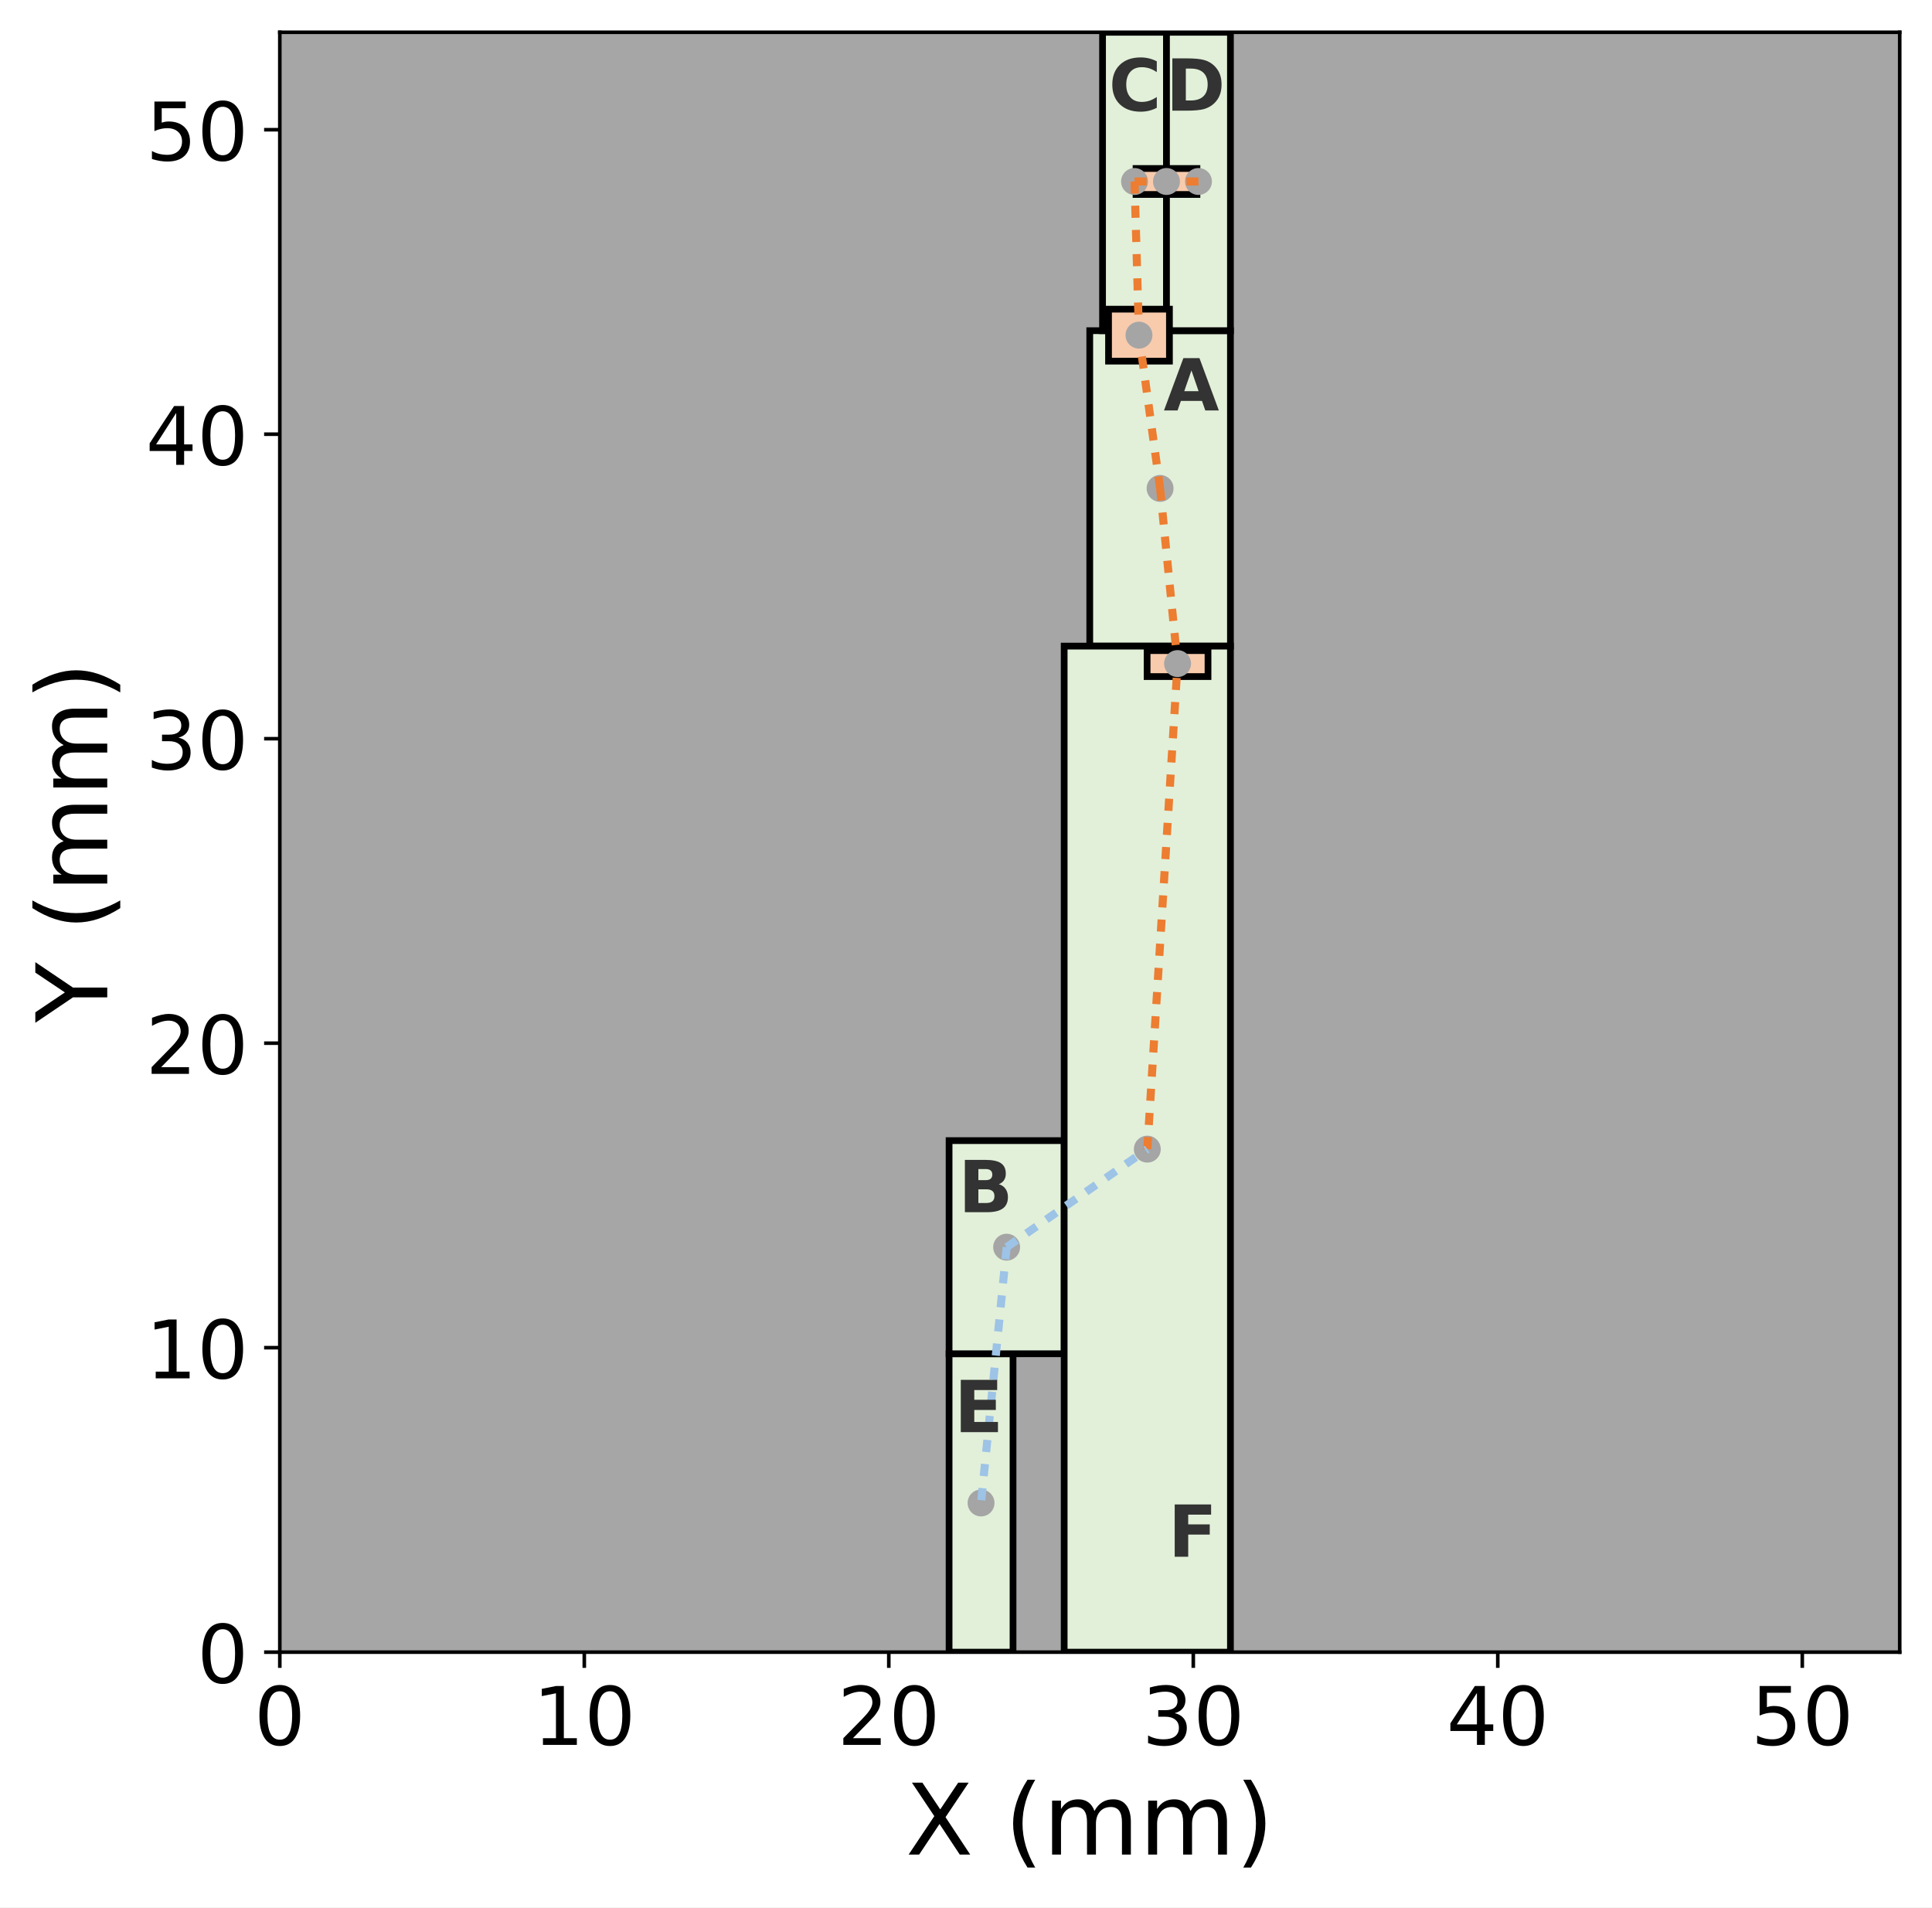
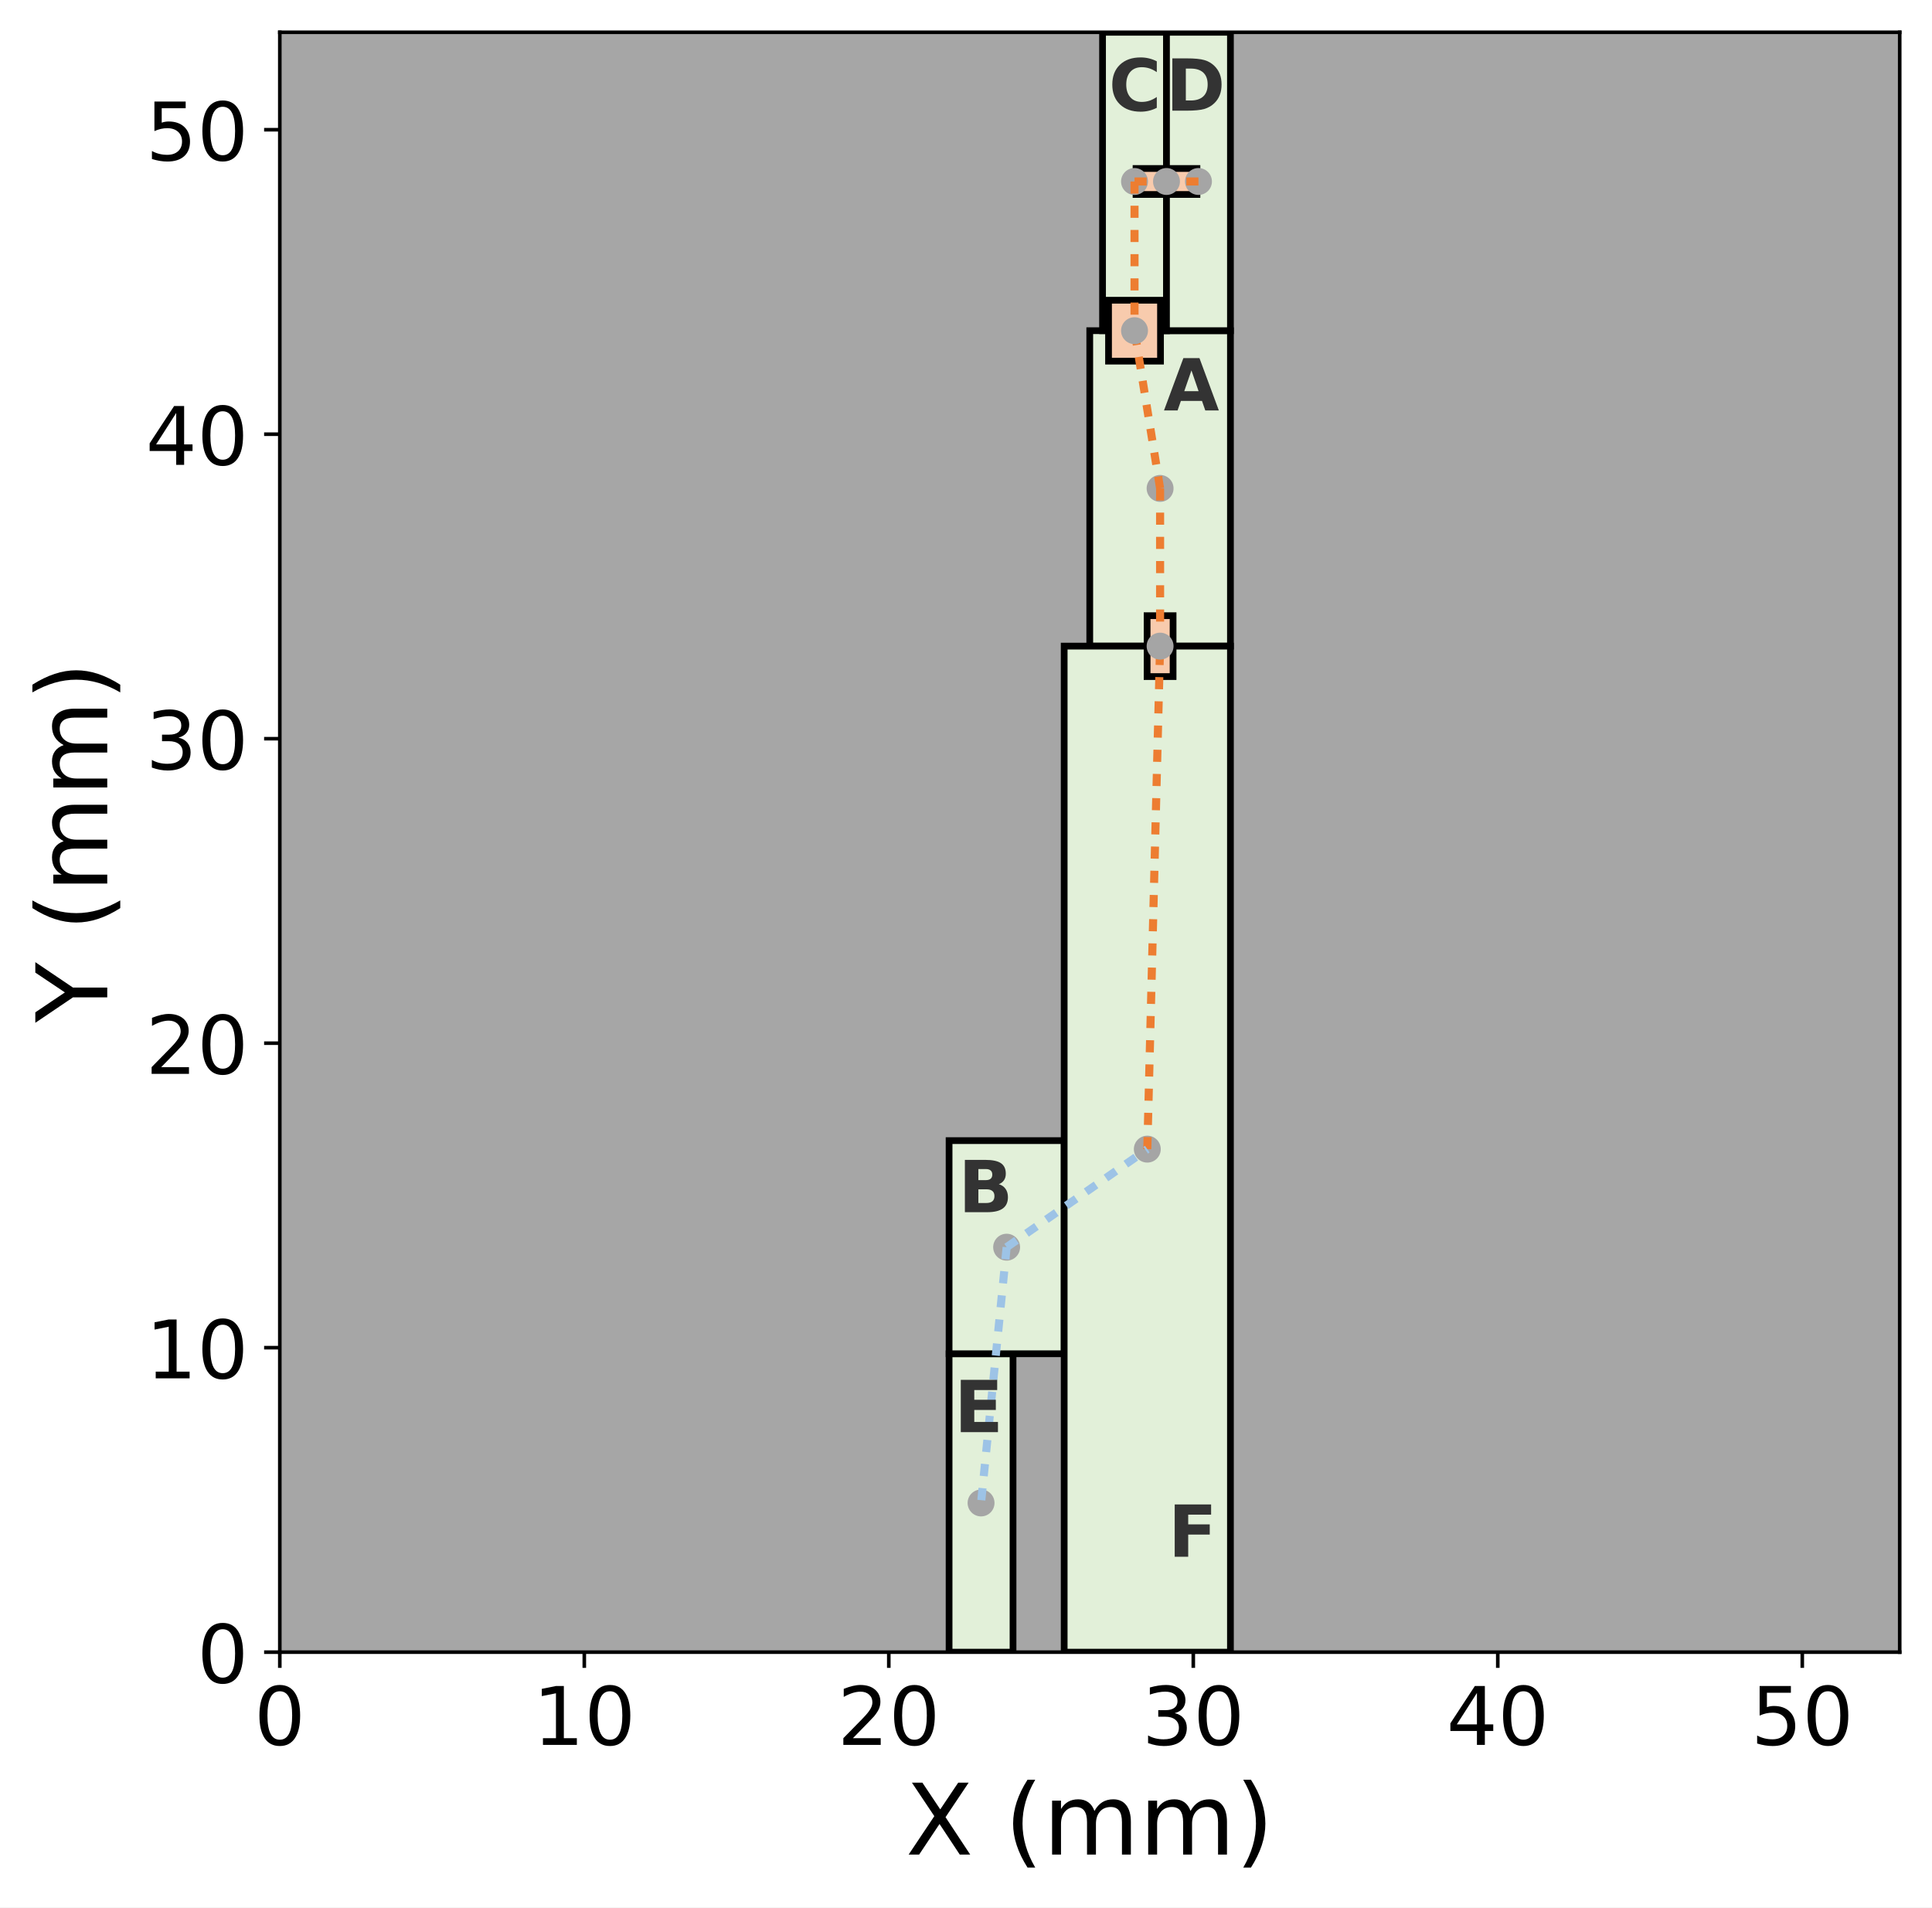
<svg xmlns="http://www.w3.org/2000/svg" xmlns:xlink="http://www.w3.org/1999/xlink" width="430.837pt" height="425.353pt" viewBox="0 0 430.837 425.353" version="1.1">
  <defs>
    <style type="text/css">*{stroke-linejoin: round; stroke-linecap: butt}</style>
  </defs>
  <g id="figure_1">
    <g id="patch_1">
      <path d="M 0 425.353  L 430.837 425.353  L 430.837 0  L 0 0  z " style="fill: #ffffff" />
    </g>
    <g id="axes_1">
      <g id="patch_2">
        <path d="M 62.397 368.44  L 423.637 368.44  L 423.637 7.2  L 62.397 7.2  z " style="fill: #a6a6a6" />
      </g>
      <g id="patch_3">
-         <path d="M 211.646 368.44  L 225.906 368.44  L 225.906 301.896  L 211.646 301.896  z " clip-path="url(#pbfea034c8e)" style="fill: #e2f0d9; stroke: #000000; stroke-width: 1.5; stroke-linejoin: miter" />
+         <path d="M 211.646 368.44  L 225.906 368.44  L 225.906 301.896  L 211.646 301.896  z " clip-path="url(#pba2c0a063c)" style="fill: #e2f0d9; stroke: #000000; stroke-width: 1.5; stroke-linejoin: miter" />
      </g>
      <g id="patch_4">
-         <path d="M 211.646 301.896  L 237.313 301.896  L 237.313 254.364  L 211.646 254.364  z " clip-path="url(#pbfea034c8e)" style="fill: #e2f0d9; stroke: #000000; stroke-width: 1.5; stroke-linejoin: miter" />
+         <path d="M 211.646 301.896  L 237.313 301.896  L 237.313 254.364  L 211.646 254.364  z " clip-path="url(#pba2c0a063c)" style="fill: #e2f0d9; stroke: #000000; stroke-width: 1.5; stroke-linejoin: miter" />
      </g>
      <g id="patch_5">
-         <path d="M 243.017 144.091  L 274.388 144.091  L 274.388 73.744  L 243.017 73.744  z " clip-path="url(#pbfea034c8e)" style="fill: #e2f0d9; stroke: #000000; stroke-width: 1.5; stroke-linejoin: miter" />
+         <path d="M 243.017 144.091  L 274.388 144.091  L 274.388 73.744  L 243.017 73.744  z " clip-path="url(#pba2c0a063c)" style="fill: #e2f0d9; stroke: #000000; stroke-width: 1.5; stroke-linejoin: miter" />
      </g>
      <g id="patch_6">
-         <path d="M 245.869 73.744  L 260.128 73.744  L 260.128 7.2  L 245.869 7.2  z " clip-path="url(#pbfea034c8e)" style="fill: #e2f0d9; stroke: #000000; stroke-width: 1.5; stroke-linejoin: miter" />
+         <path d="M 245.869 73.744  L 260.128 73.744  L 260.128 7.2  L 245.869 7.2  z " clip-path="url(#pba2c0a063c)" style="fill: #e2f0d9; stroke: #000000; stroke-width: 1.5; stroke-linejoin: miter" />
      </g>
      <g id="patch_7">
-         <path d="M 260.128 73.744  L 274.388 73.744  L 274.388 7.2  L 260.128 7.2  z " clip-path="url(#pbfea034c8e)" style="fill: #e2f0d9; stroke: #000000; stroke-width: 1.5; stroke-linejoin: miter" />
+         <path d="M 260.128 73.744  L 274.388 73.744  L 274.388 7.2  L 260.128 7.2  z " clip-path="url(#pba2c0a063c)" style="fill: #e2f0d9; stroke: #000000; stroke-width: 1.5; stroke-linejoin: miter" />
      </g>
      <g id="patch_8">
-         <path d="M 237.313 368.44  L 274.388 368.44  L 274.388 144.091  L 237.313 144.091  z " clip-path="url(#pbfea034c8e)" style="fill: #e2f0d9; stroke: #000000; stroke-width: 1.5; stroke-linejoin: miter" />
+         <path d="M 237.313 368.44  L 274.388 368.44  L 274.388 144.091  L 237.313 144.091  z " clip-path="url(#pba2c0a063c)" style="fill: #e2f0d9; stroke: #000000; stroke-width: 1.5; stroke-linejoin: miter" />
      </g>
      <g id="patch_9">
-         <path d="M 247.204 80.534  L 260.785 80.534  L 260.785 68.946  L 247.204 68.946  z " clip-path="url(#pbfea034c8e)" style="fill: #f8cbad; stroke: #000000; stroke-width: 1.5; stroke-linejoin: miter" />
+         <path d="M 247.204 80.534  L 258.793 80.534  L 258.793 66.954  L 247.204 66.954  z " clip-path="url(#pba2c0a063c)" style="fill: #f8cbad; stroke: #000000; stroke-width: 1.5; stroke-linejoin: miter" />
      </g>
      <g id="patch_10">
-         <path d="M 255.805 150.881  L 269.386 150.881  L 269.386 145.087  L 255.805 145.087  z " clip-path="url(#pbfea034c8e)" style="fill: #f8cbad; stroke: #000000; stroke-width: 1.5; stroke-linejoin: miter" />
+         <path d="M 255.805 150.881  L 261.599 150.881  L 261.599 137.301  L 255.805 137.301  z " clip-path="url(#pba2c0a063c)" style="fill: #f8cbad; stroke: #000000; stroke-width: 1.5; stroke-linejoin: miter" />
      </g>
      <g id="patch_11">
-         <path d="M 253.338 43.369  L 266.918 43.369  L 266.918 37.575  L 253.338 37.575  z " clip-path="url(#pbfea034c8e)" style="fill: #f8cbad; stroke: #000000; stroke-width: 1.5; stroke-linejoin: miter" />
+         <path d="M 253.338 43.369  L 266.918 43.369  L 266.918 37.575  L 253.338 37.575  z " clip-path="url(#pba2c0a063c)" style="fill: #f8cbad; stroke: #000000; stroke-width: 1.5; stroke-linejoin: miter" />
      </g>
      <g id="matplotlib.axis_1">
        <g id="xtick_1">
          <g id="line2d_1">
            <defs>
-               <path id="m248683fbf0" d="M 0 0  L 0 3.5  " style="stroke: #000000; stroke-width: 0.8" />
+               <path id="m099828e901" d="M 0 0  L 0 3.5  " style="stroke: #000000; stroke-width: 0.8" />
            </defs>
            <g>
-               <use xlink:href="#m248683fbf0" x="62.397" y="368.44" style="stroke: #000000; stroke-width: 0.8" />
+               <use xlink:href="#m099828e901" x="62.397" y="368.44" style="stroke: #000000; stroke-width: 0.8" />
            </g>
          </g>
          <g id="text_1">
            <g transform="translate(56.67063 389.1172) scale(0.18 -0.18)">
              <defs>
                <path id="DejaVuSans-30" d="M 2034 4250  Q 1547 4250 1301 3770  Q 1056 3291 1056 2328  Q 1056 1369 1301 889  Q 1547 409 2034 409  Q 2525 409 2770 889  Q 3016 1369 3016 2328  Q 3016 3291 2770 3770  Q 2525 4250 2034 4250  z M 2034 4750  Q 2819 4750 3233 4129  Q 3647 3509 3647 2328  Q 3647 1150 3233 529  Q 2819 -91 2034 -91  Q 1250 -91 836 529  Q 422 1150 422 2328  Q 422 3509 836 4129  Q 1250 4750 2034 4750  z " transform="scale(0.015625)" />
              </defs>
              <use xlink:href="#DejaVuSans-30" />
            </g>
          </g>
        </g>
        <g id="xtick_2">
          <g id="line2d_2">
            <g>
-               <use xlink:href="#m248683fbf0" x="130.299" y="368.44" style="stroke: #000000; stroke-width: 0.8" />
+               <use xlink:href="#m099828e901" x="130.299" y="368.44" style="stroke: #000000; stroke-width: 0.8" />
            </g>
          </g>
          <g id="text_2">
            <g transform="translate(118.8466 389.1172) scale(0.18 -0.18)">
              <defs>
                <path id="DejaVuSans-31" d="M 794 531  L 1825 531  L 1825 4091  L 703 3866  L 703 4441  L 1819 4666  L 2450 4666  L 2450 531  L 3481 531  L 3481 0  L 794 0  L 794 531  z " transform="scale(0.015625)" />
              </defs>
              <use xlink:href="#DejaVuSans-31" />
              <use xlink:href="#DejaVuSans-30" transform="translate(63.62305 0)" />
            </g>
          </g>
        </g>
        <g id="xtick_3">
          <g id="line2d_3">
            <g>
-               <use xlink:href="#m248683fbf0" x="198.201" y="368.44" style="stroke: #000000; stroke-width: 0.8" />
+               <use xlink:href="#m099828e901" x="198.201" y="368.44" style="stroke: #000000; stroke-width: 0.8" />
            </g>
          </g>
          <g id="text_3">
            <g transform="translate(186.7489 389.1172) scale(0.18 -0.18)">
              <defs>
                <path id="DejaVuSans-32" d="M 1228 531  L 3431 531  L 3431 0  L 469 0  L 469 531  Q 828 903 1448 1529  Q 2069 2156 2228 2338  Q 2531 2678 2651 2914  Q 2772 3150 2772 3378  Q 2772 3750 2511 3984  Q 2250 4219 1831 4219  Q 1534 4219 1204 4116  Q 875 4013 500 3803  L 500 4441  Q 881 4594 1212 4672  Q 1544 4750 1819 4750  Q 2544 4750 2975 4387  Q 3406 4025 3406 3419  Q 3406 3131 3298 2873  Q 3191 2616 2906 2266  Q 2828 2175 2409 1742  Q 1991 1309 1228 531  z " transform="scale(0.015625)" />
              </defs>
              <use xlink:href="#DejaVuSans-32" />
              <use xlink:href="#DejaVuSans-30" transform="translate(63.62305 0)" />
            </g>
          </g>
        </g>
        <g id="xtick_4">
          <g id="line2d_4">
            <g>
-               <use xlink:href="#m248683fbf0" x="266.104" y="368.44" style="stroke: #000000; stroke-width: 0.8" />
+               <use xlink:href="#m099828e901" x="266.104" y="368.44" style="stroke: #000000; stroke-width: 0.8" />
            </g>
          </g>
          <g id="text_4">
            <g transform="translate(254.6511 389.1172) scale(0.18 -0.18)">
              <defs>
                <path id="DejaVuSans-33" d="M 2597 2516  Q 3050 2419 3304 2112  Q 3559 1806 3559 1356  Q 3559 666 3084 287  Q 2609 -91 1734 -91  Q 1441 -91 1130 -33  Q 819 25 488 141  L 488 750  Q 750 597 1062 519  Q 1375 441 1716 441  Q 2309 441 2620 675  Q 2931 909 2931 1356  Q 2931 1769 2642 2001  Q 2353 2234 1838 2234  L 1294 2234  L 1294 2753  L 1863 2753  Q 2328 2753 2575 2939  Q 2822 3125 2822 3475  Q 2822 3834 2567 4026  Q 2313 4219 1838 4219  Q 1578 4219 1281 4162  Q 984 4106 628 3988  L 628 4550  Q 988 4650 1302 4700  Q 1616 4750 1894 4750  Q 2613 4750 3031 4423  Q 3450 4097 3450 3541  Q 3450 3153 3228 2886  Q 3006 2619 2597 2516  z " transform="scale(0.015625)" />
              </defs>
              <use xlink:href="#DejaVuSans-33" />
              <use xlink:href="#DejaVuSans-30" transform="translate(63.62305 0)" />
            </g>
          </g>
        </g>
        <g id="xtick_5">
          <g id="line2d_5">
            <g>
-               <use xlink:href="#m248683fbf0" x="334.006" y="368.44" style="stroke: #000000; stroke-width: 0.8" />
+               <use xlink:href="#m099828e901" x="334.006" y="368.44" style="stroke: #000000; stroke-width: 0.8" />
            </g>
          </g>
          <g id="text_5">
            <g transform="translate(322.5534 389.1172) scale(0.18 -0.18)">
              <defs>
                <path id="DejaVuSans-34" d="M 2419 4116  L 825 1625  L 2419 1625  L 2419 4116  z M 2253 4666  L 3047 4666  L 3047 1625  L 3713 1625  L 3713 1100  L 3047 1100  L 3047 0  L 2419 0  L 2419 1100  L 313 1100  L 313 1709  L 2253 4666  z " transform="scale(0.015625)" />
              </defs>
              <use xlink:href="#DejaVuSans-34" />
              <use xlink:href="#DejaVuSans-30" transform="translate(63.62305 0)" />
            </g>
          </g>
        </g>
        <g id="xtick_6">
          <g id="line2d_6">
            <g>
-               <use xlink:href="#m248683fbf0" x="401.908" y="368.44" style="stroke: #000000; stroke-width: 0.8" />
+               <use xlink:href="#m099828e901" x="401.908" y="368.44" style="stroke: #000000; stroke-width: 0.8" />
            </g>
          </g>
          <g id="text_6">
            <g transform="translate(390.4557 389.1172) scale(0.18 -0.18)">
              <defs>
                <path id="DejaVuSans-35" d="M 691 4666  L 3169 4666  L 3169 4134  L 1269 4134  L 1269 2991  Q 1406 3038 1543 3061  Q 1681 3084 1819 3084  Q 2600 3084 3056 2656  Q 3513 2228 3513 1497  Q 3513 744 3044 326  Q 2575 -91 1722 -91  Q 1428 -91 1123 -41  Q 819 9 494 109  L 494 744  Q 775 591 1075 516  Q 1375 441 1709 441  Q 2250 441 2565 725  Q 2881 1009 2881 1497  Q 2881 1984 2565 2268  Q 2250 2553 1709 2553  Q 1456 2553 1204 2497  Q 953 2441 691 2322  L 691 4666  z " transform="scale(0.015625)" />
              </defs>
              <use xlink:href="#DejaVuSans-35" />
              <use xlink:href="#DejaVuSans-30" transform="translate(63.62305 0)" />
            </g>
          </g>
        </g>
        <g id="text_7">
          <g transform="translate(201.9731 413.5772) scale(0.22 -0.22)">
            <defs>
              <path id="DejaVuSans-58" d="M 403 4666  L 1081 4666  L 2241 2931  L 3406 4666  L 4084 4666  L 2584 2425  L 4184 0  L 3506 0  L 2194 1984  L 872 0  L 191 0  L 1856 2491  L 403 4666  z " transform="scale(0.015625)" />
              <path id="DejaVuSans-20" transform="scale(0.015625)" />
              <path id="DejaVuSans-28" d="M 1984 4856  Q 1566 4138 1362 3434  Q 1159 2731 1159 2009  Q 1159 1288 1364 580  Q 1569 -128 1984 -844  L 1484 -844  Q 1016 -109 783 600  Q 550 1309 550 2009  Q 550 2706 781 3412  Q 1013 4119 1484 4856  L 1984 4856  z " transform="scale(0.015625)" />
              <path id="DejaVuSans-6d" d="M 3328 2828  Q 3544 3216 3844 3400  Q 4144 3584 4550 3584  Q 5097 3584 5394 3201  Q 5691 2819 5691 2113  L 5691 0  L 5113 0  L 5113 2094  Q 5113 2597 4934 2840  Q 4756 3084 4391 3084  Q 3944 3084 3684 2787  Q 3425 2491 3425 1978  L 3425 0  L 2847 0  L 2847 2094  Q 2847 2600 2669 2842  Q 2491 3084 2119 3084  Q 1678 3084 1418 2786  Q 1159 2488 1159 1978  L 1159 0  L 581 0  L 581 3500  L 1159 3500  L 1159 2956  Q 1356 3278 1631 3431  Q 1906 3584 2284 3584  Q 2666 3584 2933 3390  Q 3200 3197 3328 2828  z " transform="scale(0.015625)" />
              <path id="DejaVuSans-29" d="M 513 4856  L 1013 4856  Q 1481 4119 1714 3412  Q 1947 2706 1947 2009  Q 1947 1309 1714 600  Q 1481 -109 1013 -844  L 513 -844  Q 928 -128 1133 580  Q 1338 1288 1338 2009  Q 1338 2731 1133 3434  Q 928 4138 513 4856  z " transform="scale(0.015625)" />
            </defs>
            <use xlink:href="#DejaVuSans-58" />
            <use xlink:href="#DejaVuSans-20" transform="translate(68.50586 0)" />
            <use xlink:href="#DejaVuSans-28" transform="translate(100.293 0)" />
            <use xlink:href="#DejaVuSans-6d" transform="translate(139.3066 0)" />
            <use xlink:href="#DejaVuSans-6d" transform="translate(236.7188 0)" />
            <use xlink:href="#DejaVuSans-29" transform="translate(334.1309 0)" />
          </g>
        </g>
      </g>
      <g id="matplotlib.axis_2">
        <g id="ytick_1">
          <g id="line2d_7">
            <defs>
-               <path id="mb37da2b7fe" d="M 0 0  L -3.5 0  " style="stroke: #000000; stroke-width: 0.8" />
+               <path id="m84b3ac9f80" d="M 0 0  L -3.5 0  " style="stroke: #000000; stroke-width: 0.8" />
            </defs>
            <g>
-               <use xlink:href="#mb37da2b7fe" x="62.397" y="368.44" style="stroke: #000000; stroke-width: 0.8" />
+               <use xlink:href="#m84b3ac9f80" x="62.397" y="368.44" style="stroke: #000000; stroke-width: 0.8" />
            </g>
          </g>
          <g id="text_8">
            <g transform="translate(43.94438 375.2786) scale(0.18 -0.18)">
              <use xlink:href="#DejaVuSans-30" />
            </g>
          </g>
        </g>
        <g id="ytick_2">
          <g id="line2d_8">
            <g>
-               <use xlink:href="#mb37da2b7fe" x="62.397" y="300.538" style="stroke: #000000; stroke-width: 0.8" />
+               <use xlink:href="#m84b3ac9f80" x="62.397" y="300.538" style="stroke: #000000; stroke-width: 0.8" />
            </g>
          </g>
          <g id="text_9">
            <g transform="translate(32.49188 307.3763) scale(0.18 -0.18)">
              <use xlink:href="#DejaVuSans-31" />
              <use xlink:href="#DejaVuSans-30" transform="translate(63.62305 0)" />
            </g>
          </g>
        </g>
        <g id="ytick_3">
          <g id="line2d_9">
            <g>
-               <use xlink:href="#mb37da2b7fe" x="62.397" y="232.635" style="stroke: #000000; stroke-width: 0.8" />
+               <use xlink:href="#m84b3ac9f80" x="62.397" y="232.635" style="stroke: #000000; stroke-width: 0.8" />
            </g>
          </g>
          <g id="text_10">
            <g transform="translate(32.49188 239.4741) scale(0.18 -0.18)">
              <use xlink:href="#DejaVuSans-32" />
              <use xlink:href="#DejaVuSans-30" transform="translate(63.62305 0)" />
            </g>
          </g>
        </g>
        <g id="ytick_4">
          <g id="line2d_10">
            <g>
-               <use xlink:href="#mb37da2b7fe" x="62.397" y="164.733" style="stroke: #000000; stroke-width: 0.8" />
+               <use xlink:href="#m84b3ac9f80" x="62.397" y="164.733" style="stroke: #000000; stroke-width: 0.8" />
            </g>
          </g>
          <g id="text_11">
            <g transform="translate(32.49188 171.5718) scale(0.18 -0.18)">
              <use xlink:href="#DejaVuSans-33" />
              <use xlink:href="#DejaVuSans-30" transform="translate(63.62305 0)" />
            </g>
          </g>
        </g>
        <g id="ytick_5">
          <g id="line2d_11">
            <g>
-               <use xlink:href="#mb37da2b7fe" x="62.397" y="96.831" style="stroke: #000000; stroke-width: 0.8" />
+               <use xlink:href="#m84b3ac9f80" x="62.397" y="96.831" style="stroke: #000000; stroke-width: 0.8" />
            </g>
          </g>
          <g id="text_12">
            <g transform="translate(32.49188 103.6696) scale(0.18 -0.18)">
              <use xlink:href="#DejaVuSans-34" />
              <use xlink:href="#DejaVuSans-30" transform="translate(63.62305 0)" />
            </g>
          </g>
        </g>
        <g id="ytick_6">
          <g id="line2d_12">
            <g>
-               <use xlink:href="#mb37da2b7fe" x="62.397" y="28.929" style="stroke: #000000; stroke-width: 0.8" />
+               <use xlink:href="#m84b3ac9f80" x="62.397" y="28.929" style="stroke: #000000; stroke-width: 0.8" />
            </g>
          </g>
          <g id="text_13">
            <g transform="translate(32.49188 35.76732) scale(0.18 -0.18)">
              <use xlink:href="#DejaVuSans-35" />
              <use xlink:href="#DejaVuSans-30" transform="translate(63.62305 0)" />
            </g>
          </g>
        </g>
        <g id="text_14">
          <g transform="translate(23.91656 228.0473) rotate(-90) scale(0.22 -0.22)">
            <defs>
              <path id="DejaVuSans-59" d="M -13 4666  L 666 4666  L 1959 2747  L 3244 4666  L 3922 4666  L 2272 2222  L 2272 0  L 1638 0  L 1638 2222  L -13 4666  z " transform="scale(0.015625)" />
            </defs>
            <use xlink:href="#DejaVuSans-59" />
            <use xlink:href="#DejaVuSans-20" transform="translate(61.08398 0)" />
            <use xlink:href="#DejaVuSans-28" transform="translate(92.87109 0)" />
            <use xlink:href="#DejaVuSans-6d" transform="translate(131.8848 0)" />
            <use xlink:href="#DejaVuSans-6d" transform="translate(229.2969 0)" />
            <use xlink:href="#DejaVuSans-29" transform="translate(326.709 0)" />
          </g>
        </g>
      </g>
      <g id="line2d_13">
-         <path d="M 218.776 335.168  " clip-path="url(#pbfea034c8e)" style="fill: none; stroke: #a5a5a5; stroke-width: 1.5; stroke-linecap: square" />
+         <path d="M 218.776 335.168  " clip-path="url(#pba2c0a063c)" style="fill: none; stroke: #a5a5a5; stroke-width: 1.5; stroke-linecap: square" />
        <defs>
-           <path id="m6142a4dea6" d="M 0 3  C 0.796 3 1.559 2.684 2.121 2.121  C 2.684 1.559 3 0.796 3 0  C 3 -0.796 2.684 -1.559 2.121 -2.121  C 1.559 -2.684 0.796 -3 0 -3  C -0.796 -3 -1.559 -2.684 -2.121 -2.121  C -2.684 -1.559 -3 -0.796 -3 0  C -3 0.796 -2.684 1.559 -2.121 2.121  C -1.559 2.684 -0.796 3 0 3  z " />
+           <path id="m3eb887ffe1" d="M 0 3  C 0.796 3 1.559 2.684 2.121 2.121  C 2.684 1.559 3 0.796 3 0  C 3 -0.796 2.684 -1.559 2.121 -2.121  C 1.559 -2.684 0.796 -3 0 -3  C -0.796 -3 -1.559 -2.684 -2.121 -2.121  C -2.684 -1.559 -3 -0.796 -3 0  C -3 0.796 -2.684 1.559 -2.121 2.121  C -1.559 2.684 -0.796 3 0 3  z " />
        </defs>
-         <g clip-path="url(#pbfea034c8e)">
-           <use xlink:href="#m6142a4dea6" x="218.776" y="335.168" style="fill: #a5a5a5" />
+         <g clip-path="url(#pba2c0a063c)">
+           <use xlink:href="#m3eb887ffe1" x="218.776" y="335.168" style="fill: #a5a5a5" />
        </g>
      </g>
      <g id="line2d_14">
-         <path d="M 224.48 278.13  " clip-path="url(#pbfea034c8e)" style="fill: none; stroke: #a5a5a5; stroke-width: 1.5; stroke-linecap: square" />
-         <g clip-path="url(#pbfea034c8e)">
-           <use xlink:href="#m6142a4dea6" x="224.48" y="278.13" style="fill: #a5a5a5" />
+         <path d="M 224.48 278.13  " clip-path="url(#pba2c0a063c)" style="fill: none; stroke: #a5a5a5; stroke-width: 1.5; stroke-linecap: square" />
+         <g clip-path="url(#pba2c0a063c)">
+           <use xlink:href="#m3eb887ffe1" x="224.48" y="278.13" style="fill: #a5a5a5" />
        </g>
      </g>
      <g id="line2d_15">
-         <path d="M 258.702 108.918  " clip-path="url(#pbfea034c8e)" style="fill: none; stroke: #a5a5a5; stroke-width: 1.5; stroke-linecap: square" />
-         <g clip-path="url(#pbfea034c8e)">
-           <use xlink:href="#m6142a4dea6" x="258.702" y="108.918" style="fill: #a5a5a5" />
+         <path d="M 258.702 108.918  " clip-path="url(#pba2c0a063c)" style="fill: none; stroke: #a5a5a5; stroke-width: 1.5; stroke-linecap: square" />
+         <g clip-path="url(#pba2c0a063c)">
+           <use xlink:href="#m3eb887ffe1" x="258.702" y="108.918" style="fill: #a5a5a5" />
        </g>
      </g>
      <g id="line2d_16">
-         <path d="M 252.999 40.472  " clip-path="url(#pbfea034c8e)" style="fill: none; stroke: #a5a5a5; stroke-width: 1.5; stroke-linecap: square" />
-         <g clip-path="url(#pbfea034c8e)">
-           <use xlink:href="#m6142a4dea6" x="252.999" y="40.472" style="fill: #a5a5a5" />
+         <path d="M 252.999 40.472  " clip-path="url(#pba2c0a063c)" style="fill: none; stroke: #a5a5a5; stroke-width: 1.5; stroke-linecap: square" />
+         <g clip-path="url(#pba2c0a063c)">
+           <use xlink:href="#m3eb887ffe1" x="252.999" y="40.472" style="fill: #a5a5a5" />
        </g>
      </g>
      <g id="line2d_17">
-         <path d="M 267.258 40.472  " clip-path="url(#pbfea034c8e)" style="fill: none; stroke: #a5a5a5; stroke-width: 1.5; stroke-linecap: square" />
-         <g clip-path="url(#pbfea034c8e)">
-           <use xlink:href="#m6142a4dea6" x="267.258" y="40.472" style="fill: #a5a5a5" />
+         <path d="M 267.258 40.472  " clip-path="url(#pba2c0a063c)" style="fill: none; stroke: #a5a5a5; stroke-width: 1.5; stroke-linecap: square" />
+         <g clip-path="url(#pba2c0a063c)">
+           <use xlink:href="#m3eb887ffe1" x="267.258" y="40.472" style="fill: #a5a5a5" />
        </g>
      </g>
      <g id="line2d_18">
-         <path d="M 255.85 256.265  " clip-path="url(#pbfea034c8e)" style="fill: none; stroke: #a5a5a5; stroke-width: 1.5; stroke-linecap: square" />
-         <g clip-path="url(#pbfea034c8e)">
-           <use xlink:href="#m6142a4dea6" x="255.85" y="256.265" style="fill: #a5a5a5" />
+         <path d="M 255.85 256.265  " clip-path="url(#pba2c0a063c)" style="fill: none; stroke: #a5a5a5; stroke-width: 1.5; stroke-linecap: square" />
+         <g clip-path="url(#pba2c0a063c)">
+           <use xlink:href="#m3eb887ffe1" x="255.85" y="256.265" style="fill: #a5a5a5" />
        </g>
      </g>
      <g id="line2d_19">
-         <path d="M 258.702 108.918  L 253.994 74.74  " clip-path="url(#pbfea034c8e)" style="fill: none; stroke-dasharray: 2.7,2.7; stroke-dashoffset: 0; stroke: #ed7d31; stroke-width: 1.8" />
+         <path d="M 258.702 108.918  L 252.999 73.744  " clip-path="url(#pba2c0a063c)" style="fill: none; stroke-dasharray: 2.7,2.7; stroke-dashoffset: 0; stroke: #ed7d31; stroke-width: 1.8" />
      </g>
      <g id="line2d_20">
-         <path d="M 252.999 40.472  L 253.994 74.74  " clip-path="url(#pbfea034c8e)" style="fill: none; stroke-dasharray: 2.7,2.7; stroke-dashoffset: 0; stroke: #ed7d31; stroke-width: 1.8" />
+         <path d="M 252.999 40.472  L 252.999 73.744  " clip-path="url(#pba2c0a063c)" style="fill: none; stroke-dasharray: 2.7,2.7; stroke-dashoffset: 0; stroke: #ed7d31; stroke-width: 1.8" />
      </g>
      <g id="line2d_21">
-         <path d="M 253.994 74.74  " clip-path="url(#pbfea034c8e)" style="fill: none; stroke: #a5a5a5; stroke-width: 1.5; stroke-linecap: square" />
-         <g clip-path="url(#pbfea034c8e)">
-           <use xlink:href="#m6142a4dea6" x="253.994" y="74.74" style="fill: #a5a5a5" />
+         <path d="M 252.999 73.744  " clip-path="url(#pba2c0a063c)" style="fill: none; stroke: #a5a5a5; stroke-width: 1.5; stroke-linecap: square" />
+         <g clip-path="url(#pba2c0a063c)">
+           <use xlink:href="#m3eb887ffe1" x="252.999" y="73.744" style="fill: #a5a5a5" />
        </g>
      </g>
      <g id="line2d_22">
-         <path d="M 258.702 108.918  L 262.595 147.984  " clip-path="url(#pbfea034c8e)" style="fill: none; stroke-dasharray: 2.7,2.7; stroke-dashoffset: 0; stroke: #ed7d31; stroke-width: 1.8" />
+         <path d="M 258.702 108.918  L 258.702 144.091  " clip-path="url(#pba2c0a063c)" style="fill: none; stroke-dasharray: 2.7,2.7; stroke-dashoffset: 0; stroke: #ed7d31; stroke-width: 1.8" />
      </g>
      <g id="line2d_23">
-         <path d="M 255.85 256.265  L 262.595 147.984  " clip-path="url(#pbfea034c8e)" style="fill: none; stroke-dasharray: 2.7,2.7; stroke-dashoffset: 0; stroke: #ed7d31; stroke-width: 1.8" />
+         <path d="M 255.85 256.265  L 258.702 144.091  " clip-path="url(#pba2c0a063c)" style="fill: none; stroke-dasharray: 2.7,2.7; stroke-dashoffset: 0; stroke: #ed7d31; stroke-width: 1.8" />
      </g>
      <g id="line2d_24">
-         <path d="M 262.595 147.984  " clip-path="url(#pbfea034c8e)" style="fill: none; stroke: #a5a5a5; stroke-width: 1.5; stroke-linecap: square" />
-         <g clip-path="url(#pbfea034c8e)">
-           <use xlink:href="#m6142a4dea6" x="262.595" y="147.984" style="fill: #a5a5a5" />
+         <path d="M 258.702 144.091  " clip-path="url(#pba2c0a063c)" style="fill: none; stroke: #a5a5a5; stroke-width: 1.5; stroke-linecap: square" />
+         <g clip-path="url(#pba2c0a063c)">
+           <use xlink:href="#m3eb887ffe1" x="258.702" y="144.091" style="fill: #a5a5a5" />
        </g>
      </g>
      <g id="line2d_25">
-         <path d="M 252.999 40.472  L 260.128 40.472  " clip-path="url(#pbfea034c8e)" style="fill: none; stroke-dasharray: 2.7,2.7; stroke-dashoffset: 0; stroke: #ed7d31; stroke-width: 1.8" />
+         <path d="M 252.999 40.472  L 260.128 40.472  " clip-path="url(#pba2c0a063c)" style="fill: none; stroke-dasharray: 2.7,2.7; stroke-dashoffset: 0; stroke: #ed7d31; stroke-width: 1.8" />
      </g>
      <g id="line2d_26">
-         <path d="M 267.258 40.472  L 260.128 40.472  " clip-path="url(#pbfea034c8e)" style="fill: none; stroke-dasharray: 2.7,2.7; stroke-dashoffset: 0; stroke: #ed7d31; stroke-width: 1.8" />
+         <path d="M 267.258 40.472  L 260.128 40.472  " clip-path="url(#pba2c0a063c)" style="fill: none; stroke-dasharray: 2.7,2.7; stroke-dashoffset: 0; stroke: #ed7d31; stroke-width: 1.8" />
      </g>
      <g id="line2d_27">
-         <path d="M 260.128 40.472  " clip-path="url(#pbfea034c8e)" style="fill: none; stroke: #a5a5a5; stroke-width: 1.5; stroke-linecap: square" />
-         <g clip-path="url(#pbfea034c8e)">
-           <use xlink:href="#m6142a4dea6" x="260.128" y="40.472" style="fill: #a5a5a5" />
+         <path d="M 260.128 40.472  " clip-path="url(#pba2c0a063c)" style="fill: none; stroke: #a5a5a5; stroke-width: 1.5; stroke-linecap: square" />
+         <g clip-path="url(#pba2c0a063c)">
+           <use xlink:href="#m3eb887ffe1" x="260.128" y="40.472" style="fill: #a5a5a5" />
        </g>
      </g>
      <g id="line2d_28">
-         <path d="M 224.48 278.13  L 218.776 335.168  " clip-path="url(#pbfea034c8e)" style="fill: none; stroke-dasharray: 2.7,2.7; stroke-dashoffset: 0; stroke: #9dc3e6; stroke-width: 1.8" />
+         <path d="M 224.48 278.13  L 218.776 335.168  " clip-path="url(#pba2c0a063c)" style="fill: none; stroke-dasharray: 2.7,2.7; stroke-dashoffset: 0; stroke: #9dc3e6; stroke-width: 1.8" />
      </g>
      <g id="line2d_29">
-         <path d="M 224.48 278.13  L 255.85 256.265  " clip-path="url(#pbfea034c8e)" style="fill: none; stroke-dasharray: 2.7,2.7; stroke-dashoffset: 0; stroke: #9dc3e6; stroke-width: 1.8" />
+         <path d="M 224.48 278.13  L 255.85 256.265  " clip-path="url(#pba2c0a063c)" style="fill: none; stroke-dasharray: 2.7,2.7; stroke-dashoffset: 0; stroke: #9dc3e6; stroke-width: 1.8" />
      </g>
      <g id="patch_12">
        <path d="M 62.397 368.44  L 62.397 7.2  " style="fill: none; stroke: #000000; stroke-width: 0.8; stroke-linejoin: miter; stroke-linecap: square" />
      </g>
      <g id="patch_13">
        <path d="M 423.637 368.44  L 423.637 7.2  " style="fill: none; stroke: #000000; stroke-width: 0.8; stroke-linejoin: miter; stroke-linecap: square" />
      </g>
      <g id="patch_14">
        <path d="M 62.397 368.44  L 423.637 368.44  " style="fill: none; stroke: #000000; stroke-width: 0.8; stroke-linejoin: miter; stroke-linecap: square" />
      </g>
      <g id="patch_15">
        <path d="M 62.397 7.2  L 423.637 7.2  " style="fill: none; stroke: #000000; stroke-width: 0.8; stroke-linejoin: miter; stroke-linecap: square" />
      </g>
      <g id="text_15">
        <g style="fill: #333333" transform="translate(212.7868 319.3768) scale(0.16 -0.16)">
          <defs>
            <path id="DejaVuSans-Bold-45" d="M 588 4666  L 3834 4666  L 3834 3756  L 1791 3756  L 1791 2888  L 3713 2888  L 3713 1978  L 1791 1978  L 1791 909  L 3903 909  L 3903 0  L 588 0  L 588 4666  z " transform="scale(0.015625)" />
          </defs>
          <use xlink:href="#DejaVuSans-Bold-45" />
        </g>
      </g>
      <g id="text_16">
        <g style="fill: #333333" transform="translate(213.6994 270.3242) scale(0.16 -0.16)">
          <defs>
            <path id="DejaVuSans-Bold-42" d="M 2456 2859  Q 2741 2859 2887 2984  Q 3034 3109 3034 3353  Q 3034 3594 2887 3720  Q 2741 3847 2456 3847  L 1791 3847  L 1791 2859  L 2456 2859  z M 2497 819  Q 2859 819 3042 972  Q 3225 1125 3225 1434  Q 3225 1738 3044 1889  Q 2863 2041 2497 2041  L 1791 2041  L 1791 819  L 2497 819  z M 3616 2497  Q 4003 2384 4215 2081  Q 4428 1778 4428 1338  Q 4428 663 3972 331  Q 3516 0 2584 0  L 588 0  L 588 4666  L 2394 4666  Q 3366 4666 3802 4372  Q 4238 4078 4238 3431  Q 4238 3091 4078 2852  Q 3919 2613 3616 2497  z " transform="scale(0.015625)" />
          </defs>
          <use xlink:href="#DejaVuSans-Bold-42" />
        </g>
      </g>
      <g id="text_17">
        <g style="fill: #333333" transform="translate(259.4955 91.52945) scale(0.16 -0.16)">
          <defs>
            <path id="DejaVuSans-Bold-41" d="M 3419 850  L 1538 850  L 1241 0  L 31 0  L 1759 4666  L 3194 4666  L 4922 0  L 3713 0  L 3419 850  z M 1838 1716  L 3116 1716  L 2478 3572  L 1838 1716  z " transform="scale(0.015625)" />
          </defs>
          <use xlink:href="#DejaVuSans-Bold-41" />
        </g>
      </g>
      <g id="text_18">
        <g style="fill: #333333" transform="translate(247.245 24.68104) scale(0.16 -0.16)">
          <defs>
            <path id="DejaVuSans-Bold-43" d="M 4288 256  Q 3956 84 3597 -3  Q 3238 -91 2847 -91  Q 1681 -91 1000 561  Q 319 1213 319 2328  Q 319 3447 1000 4098  Q 1681 4750 2847 4750  Q 3238 4750 3597 4662  Q 3956 4575 4288 4403  L 4288 3438  Q 3953 3666 3628 3772  Q 3303 3878 2944 3878  Q 2300 3878 1931 3465  Q 1563 3053 1563 2328  Q 1563 1606 1931 1193  Q 2300 781 2944 781  Q 3303 781 3628 887  Q 3953 994 4288 1222  L 4288 256  z " transform="scale(0.015625)" />
          </defs>
          <use xlink:href="#DejaVuSans-Bold-43" />
        </g>
      </g>
      <g id="text_19">
        <g style="fill: #333333" transform="translate(259.9645 24.68104) scale(0.16 -0.16)">
          <defs>
            <path id="DejaVuSans-Bold-44" d="M 1791 3756  L 1791 909  L 2222 909  Q 2959 909 3348 1275  Q 3738 1641 3738 2338  Q 3738 3031 3350 3393  Q 2963 3756 2222 3756  L 1791 3756  z M 588 4666  L 1856 4666  Q 2919 4666 3439 4514  Q 3959 4363 4331 4000  Q 4659 3684 4818 3271  Q 4978 2859 4978 2338  Q 4978 1809 4818 1395  Q 4659 981 4331 666  Q 3956 303 3431 151  Q 2906 0 1856 0  L 588 0  L 588 4666  z " transform="scale(0.015625)" />
          </defs>
          <use xlink:href="#DejaVuSans-Bold-44" />
        </g>
      </g>
      <g id="text_20">
        <g style="fill: #333333" transform="translate(260.4917 347.1646) scale(0.16 -0.16)">
          <defs>
            <path id="DejaVuSans-Bold-46" d="M 588 4666  L 3834 4666  L 3834 3756  L 1791 3756  L 1791 2888  L 3713 2888  L 3713 1978  L 1791 1978  L 1791 0  L 588 0  L 588 4666  z " transform="scale(0.015625)" />
          </defs>
          <use xlink:href="#DejaVuSans-Bold-46" />
        </g>
      </g>
    </g>
  </g>
  <defs>
-     <clipPath id="pbfea034c8e">
+     <clipPath id="pba2c0a063c">
      <rect x="62.397" y="7.2" width="361.24" height="361.24" />
    </clipPath>
  </defs>
</svg>
